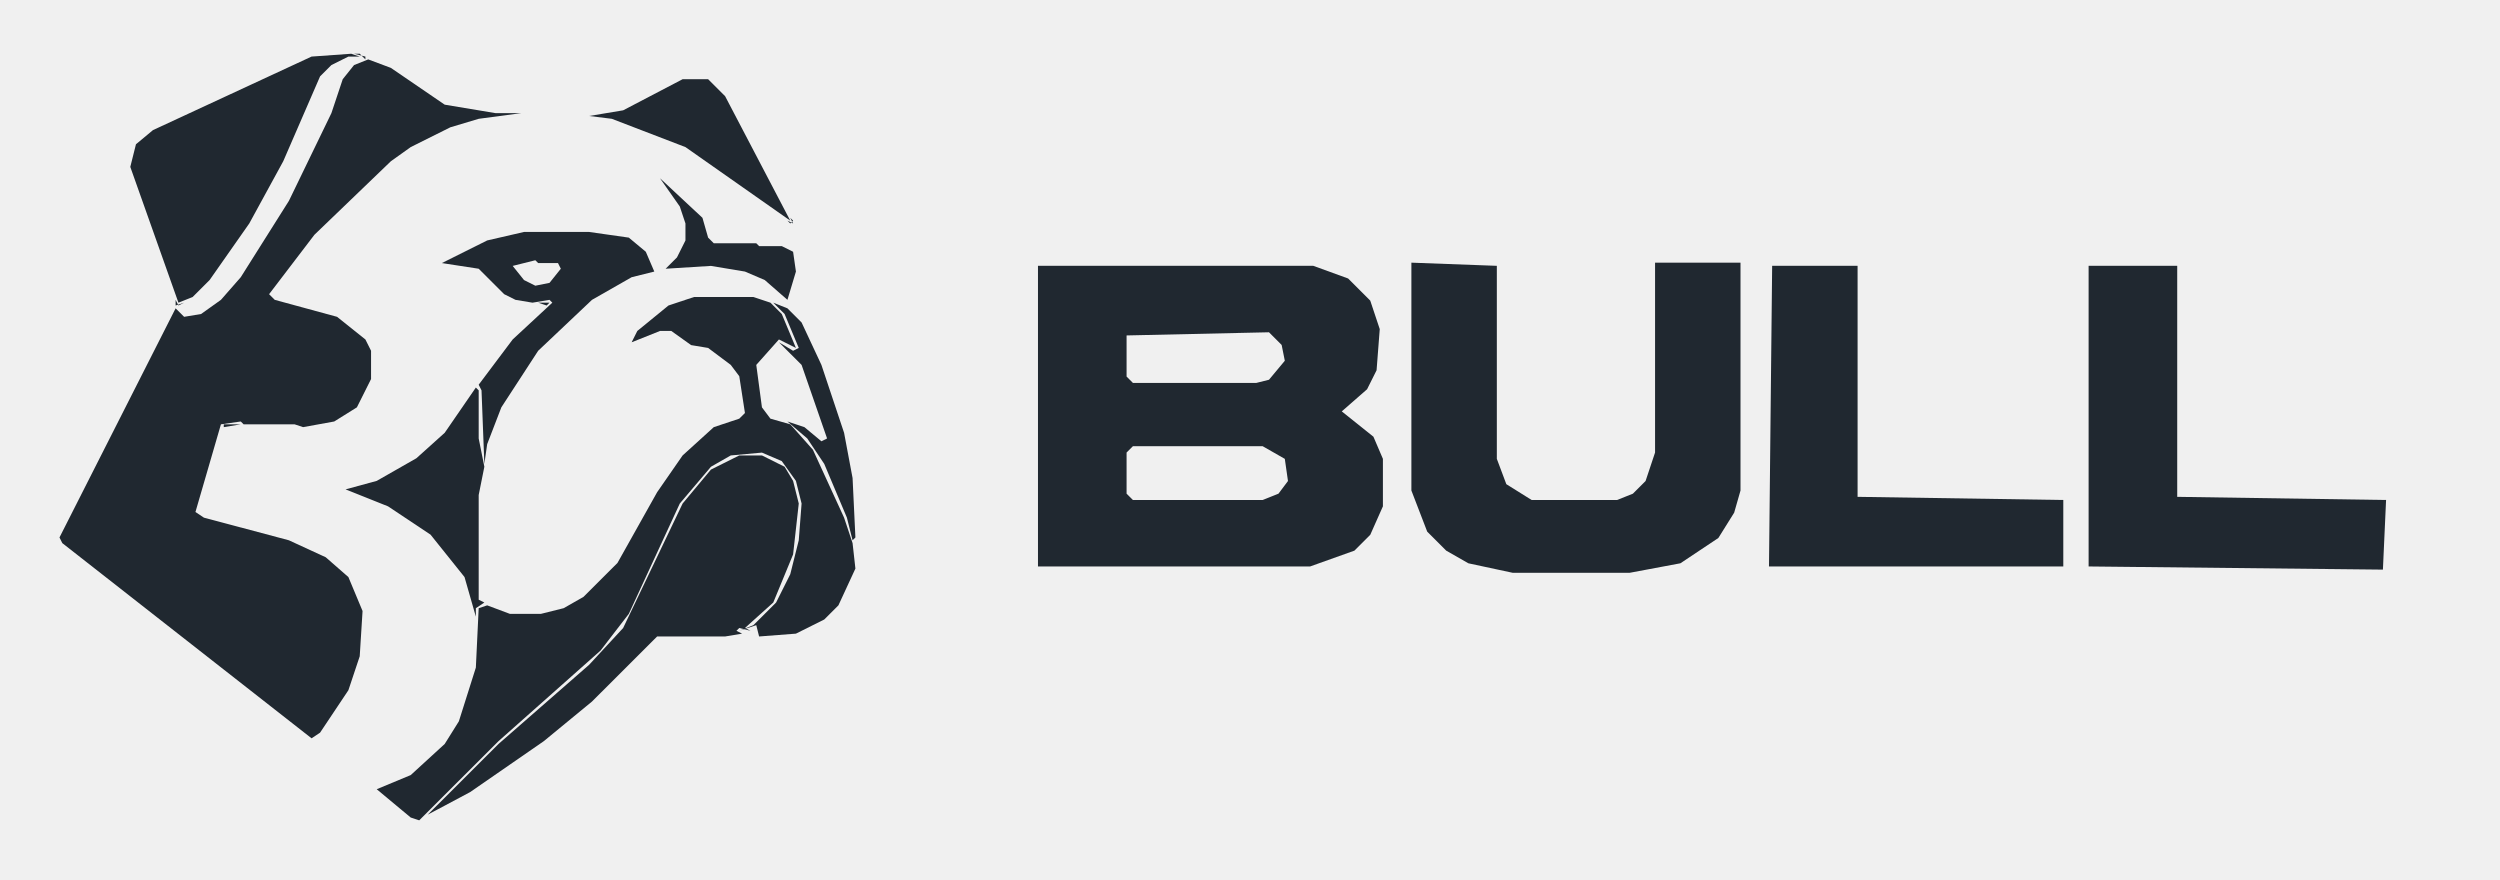
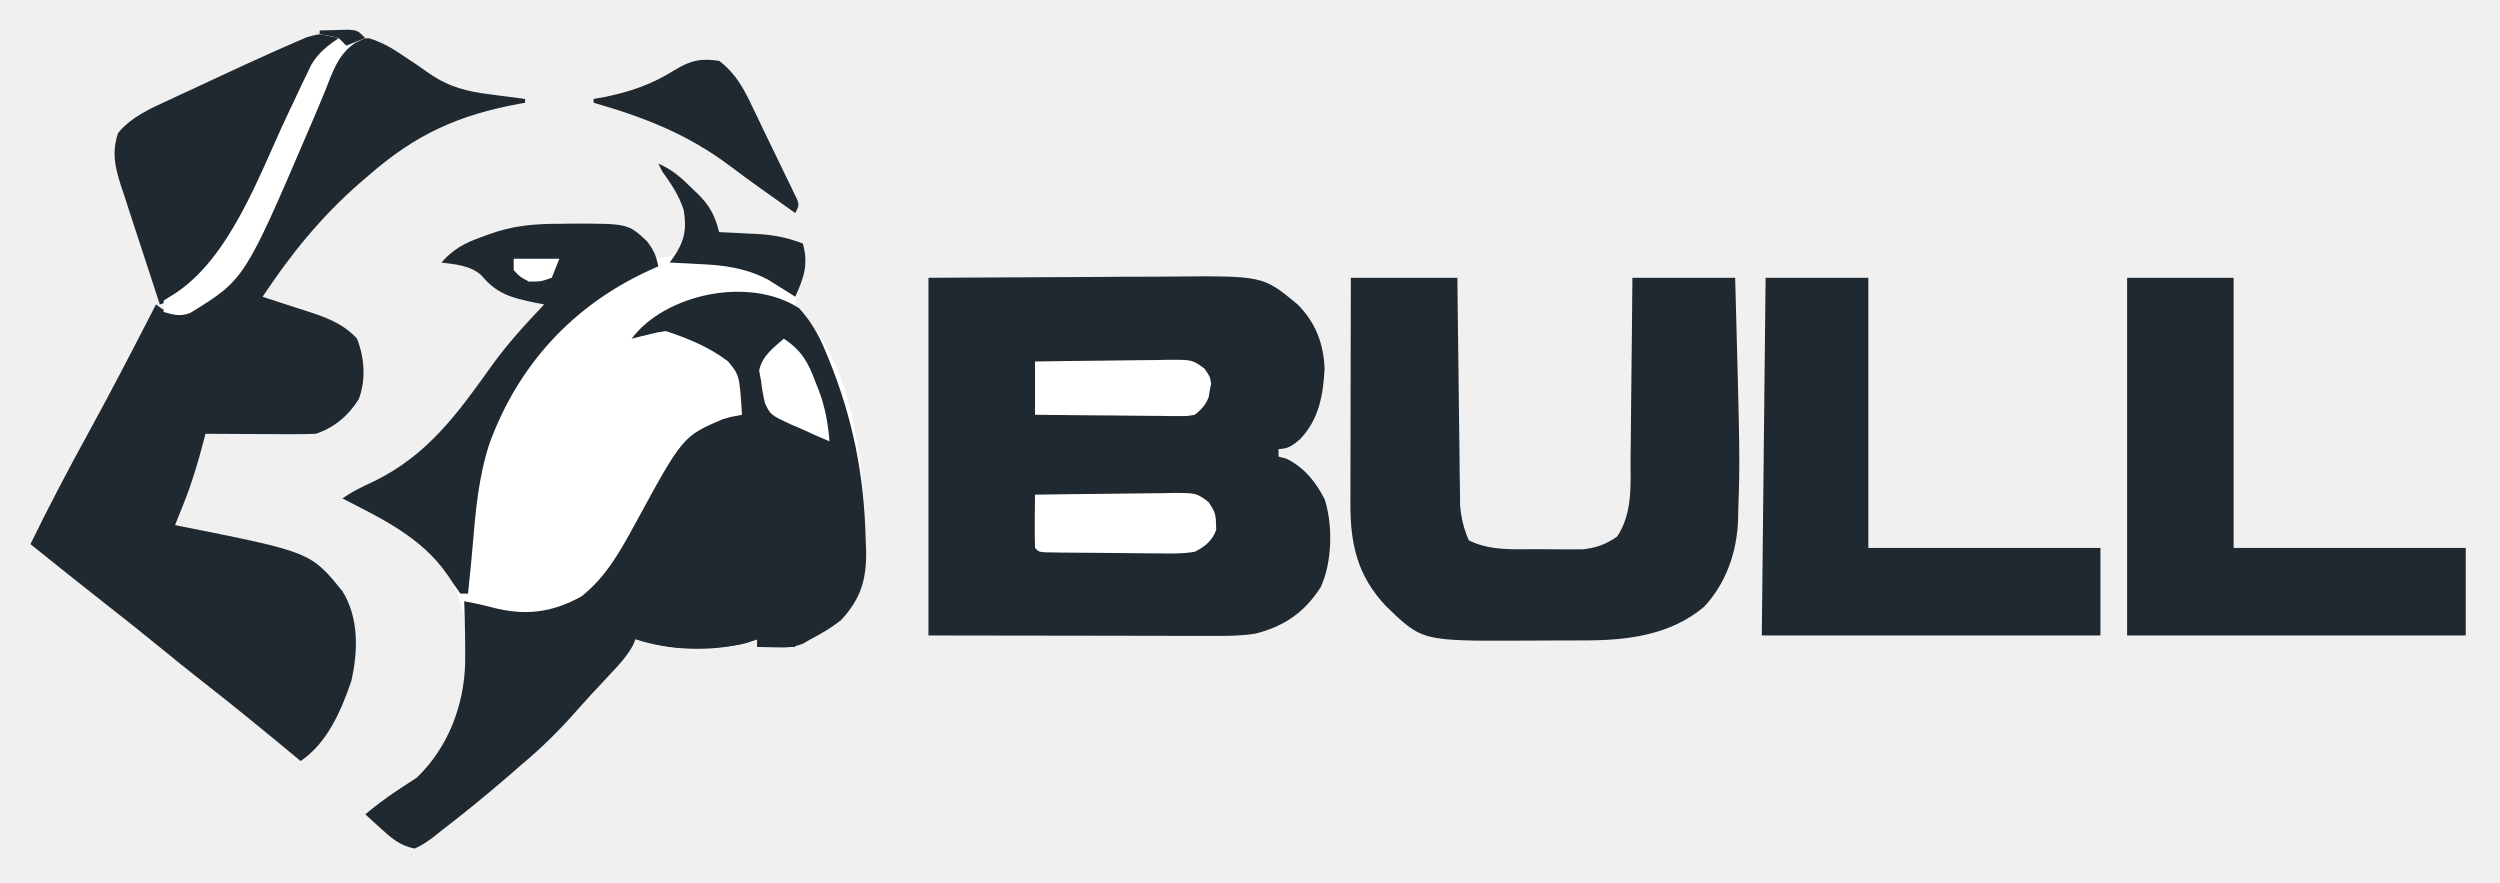
- <svg xmlns="http://www.w3.org/2000/svg" viewBox="0 0 790 278" role="img" aria-labelledby="title">
-   <g transform="scale(0.895062 0.893891)">
-     <path fill="#202830" fill-rule="evenodd" d="M277 165L269 161L261 161L251 166L241 178L220 222L208 235L176 263L148 291L146 290L148 291L151 288L166 280L192 262L209 248L232 225L256 225L262 224L260 223L261 222L265 223L263 222L273 213L280 196L282 178L280 170ZM79 151L85 150L79 150ZM168 137L157 153L147 162L133 170L122 173L137 179L152 189L164 204L168 218L168 215L171 213L169 212L169 175L171 165L169 155L169 138ZM273 107L277 111L282 123L280 124L275 121L283 129L292 155L290 156L284 151L278 149L285 155L291 164L299 183L301 191L302 190L301 169L298 153L290 129L283 114L278 109ZM191 110L194 107L190 107L193 108ZM62 106L62 108L65 107L63 108ZM279 77L278 78L280 79ZM278 78L279 77L280 78L279 79ZM125 19L127 19L129 21L129 20Z" />
-     <path fill="#202830" fill-rule="evenodd" d="M272 107L266 105L245 105L236 108L225 117L223 121L233 117L237 117L244 122L250 123L258 129L261 133L263 146L261 148L252 151L241 161L232 174L218 199L206 211L199 215L191 217L180 217L172 214L169 215L168 236L162 255L157 263L145 274L133 279L145 289L148 290L176 262L212 230L222 217L240 178L251 165L258 161L269 160L276 163L281 170L283 178L282 191L279 203L274 213L266 221L261 223L267 221L268 225L281 224L291 219L296 214L302 201L301 192L298 183L287 159L279 150L272 148L269 144L267 129L275 120L281 123L276 111ZM222 84L208 82L185 82L172 85L156 93L169 95L178 104L182 106L188 107L194 106L195 107L181 120L169 136L170 138L171 164L172 157L177 144L190 124L209 106L223 98L231 96L228 89ZM181 94L189 92L190 93L197 93L198 95L194 100L189 101L185 99ZM233 63L240 73L242 79L242 85L239 91L235 95L251 94L263 96L270 99L278 106L281 96L280 89L276 87L268 87L267 86L252 86L250 84L248 77ZM208 41L216 42L242 52L279 78L256 34L250 28L241 28L220 39ZM130 21L125 23L121 28L117 40L102 71L85 98L78 106L71 111L65 112L62 109L21 190L22 192L110 261L113 259L123 244L127 232L128 216L123 204L115 197L102 191L72 183L69 181L78 150L85 149L86 150L104 150L107 151L118 149L126 144L131 134L131 124L129 120L119 112L97 106L95 104L111 83L138 57L145 52L159 45L169 42L184 40L175 40L157 37L138 24ZM127 20L124 19L110 20L54 46L48 51L46 59L63 107L68 105L74 99L88 79L100 57L113 27L117 23L123 20Z" />
-   </g>
-   <g transform="translate(325 80)">
-     <path fill="#202830" fill-rule="evenodd" d="M335,4 335,99 428,100 429,78 363,77 363,4Z M235,4 234,99 327,99 327,78 262,77 262,4Z M3,4 3,99 89,99 103,94 108,89 112,80 112,65 109,58 99,50 107,43 110,37 111,24 108,15 101,8 90,4Z M31,63 33,61 74,61 81,65 82,72 79,76 74,78 33,78 31,76Z M31,26 76,25 80,29 81,34 76,40 72,41 33,41 31,39Z M121,3 121,75 126,88 132,94 139,98 153,101 190,101 206,98 218,90 223,82 225,75 225,3 198,3 198,63 195,72 191,76 186,78 159,78 151,73 148,65 148,4Z" />
-   </g>
+ <svg xmlns="http://www.w3.org/2000/svg" version="1.1" width="657" height="232" viewBox="0 0 657 232" role="img" aria-labelledby="brand-title brand-description">
+   <path d="M0 0 C3.71 1.55 6.32 3.95 9.12 6.75 C9.57 7.17 10.01 7.59 10.46 8.02 C13.6 11.12 14.89 13.73 16 18 C16.54 18.02 16.54 18.02 19.29 18.15 C20.73 18.22 22.18 18.3 23.62 18.38 C23.98 18.39 23.98 18.39 25.79 18.47 C30.21 18.71 33.87 19.4 38 21 C39.27 25.37 38.86 27.72 37.25 32 C36.39 34.64 36.39 34.64 36 37 C37.94 39.75 37.94 39.75 39.4 41.15 C51.68 55.38 54.09 81.02 54.5 98.75 C54.54 99.82 54.59 100.88 54.63 101.98 C54.69 109.48 53.17 114.44 48 120 C45.45 121.96 42.87 123.55 40 125 C39.68 125.18 39.68 125.18 38.09 126.12 C35.51 127.21 33.53 127.2 30.75 127.12 C29.86 127.11 28.97 127.09 28.05 127.07 C27.37 127.05 26.7 127.02 26 127 C26 126.34 26 125.68 26 125 C25.5 125.16 25.5 125.16 23 126 C13.81 128.3 2.96 127.99 -6 125 C-6.23 125.54 -6.45 126.09 -6.68 126.65 C-8.41 129.73 -10.64 132.07 -13.06 134.62 C-14.06 135.69 -15.06 136.76 -16.05 137.83 C-16.55 138.36 -17.05 138.9 -17.56 139.44 C-18.88 140.87 -20.17 142.31 -21.45 143.76 C-26.01 148.95 -30.7 153.58 -36 158 C-36.96 158.83 -37.91 159.66 -38.86 160.49 C-44.77 165.61 -50.8 170.55 -57 175.31 C-57.62 175.81 -58.25 176.31 -58.89 176.82 C-60.56 178.08 -62.08 179.15 -64 180 C-67.95 179.29 -70.39 177.05 -73.31 174.38 C-74.01 173.74 -74.71 173.11 -75.43 172.46 C-75.95 171.98 -76.46 171.5 -77 171 C-74.4 168.86 -71.82 166.84 -69 165 C-68.75 164.83 -68.75 164.83 -67.47 163.98 C-66.15 163.1 -64.83 162.24 -63.5 161.38 C-54.87 153.18 -50.89 141.43 -50.59 129.77 C-50.58 128.94 -50.57 128.11 -50.56 127.25 C-50.55 126.46 -50.54 125.67 -50.53 124.85 C-50.67 115.23 -54.25 107.83 -61 101 C-64.5 98.34 -68.17 96.14 -72 94 C-72.26 93.85 -72.26 93.85 -73.57 93.12 C-76.69 91.37 -79.84 89.67 -83 88 C-80.3 86.04 -77.38 84.73 -74.38 83.31 C-60.54 76.46 -52.69 65.62 -43.94 53.31 C-39.74 47.45 -34.94 42.23 -30 37 C-30.8 36.85 -31.59 36.71 -32.41 36.55 C-38.61 35.24 -42.43 34.27 -46.49 29.36 C-49.38 26.76 -53.25 26.48 -57 26 C-53.93 22.47 -50.83 20.84 -46.5 19.31 C-45.93 19.1 -45.36 18.89 -44.78 18.67 C-38.22 16.26 -32.76 15.82 -25.81 15.81 C-24.9 15.8 -24 15.79 -23.06 15.78 C-7.93 15.74 -7.93 15.74 -2.94 20.5 C-1 23 -1 23 -1 25 C2.22 24.74 3.63 24.39 5.88 22 C7.48 17.73 7.22 14.37 6 10 C4.56 7.15 2.84 4.6 1 2 C0.84 1.67 0.84 1.67 0 0 Z " fill="#ffffff" transform="translate(173,43)" />
+   <path d="M0 0 C12.97 -0.06 25.95 -0.12 39.31 -0.19 C43.39 -0.21 47.47 -0.24 51.67 -0.27 C56.69 -0.28 56.69 -0.28 59.06 -0.29 C60.69 -0.29 62.32 -0.3 63.95 -0.32 C87.92 -0.53 87.92 -0.53 97 7 C101.73 11.73 103.87 17.33 104.1 23.97 C103.73 30.89 102.6 37.2 97.7 42.38 C95.78 44 94.56 45 92 45 C92 45.66 92 46.32 92 47 C92.35 47.09 92.35 47.09 94.12 47.56 C98.78 49.89 101.84 53.68 104.16 58.3 C106.31 65.17 106.1 74.7 103.11 81.26 C98.88 87.91 93.44 91.64 85.9 93.52 C82.18 94.13 78.58 94.13 74.81 94.11 C73.99 94.11 73.17 94.11 72.32 94.11 C69.66 94.11 67.01 94.11 64.36 94.1 C62.71 94.1 61.07 94.1 59.43 94.09 C53.35 94.09 47.27 94.08 41.19 94.06 C27.6 94.04 14 94.02 0 94 C0 62.98 0 31.96 0 0 Z " fill="#202830" transform="translate(244,73)" />
+   <path d="M0 0 C3.23 1.02 5.59 2.31 8.4 4.2 C9.75 5.11 11.11 6.01 12.47 6.91 C13.59 7.66 14.71 8.44 15.81 9.24 C21.06 12.85 25.74 14.01 32.02 14.77 C32.89 14.89 33.76 15.01 34.66 15.13 C36.78 15.42 38.9 15.7 41.02 15.95 C41.02 16.28 41.02 16.61 41.02 16.95 C40.55 17.04 40.07 17.12 39.58 17.21 C23.61 20.14 12.36 25.18 0.02 35.95 C-0.39 36.31 -0.39 36.31 -2.5 38.11 C-12.68 47 -20.55 56.76 -27.98 67.95 C-27.72 68.04 -27.72 68.04 -26.4 68.46 C-24.03 69.22 -21.66 69.99 -19.29 70.77 C-18.88 70.9 -18.88 70.9 -16.81 71.56 C-11.64 73.25 -6.91 74.82 -3.16 78.95 C-1.19 83.94 -0.76 89.77 -2.7 94.86 C-5.42 99.19 -9.15 102.35 -13.98 103.95 C-16.2 104.04 -18.39 104.07 -20.61 104.05 C-20.93 104.05 -20.93 104.05 -22.55 104.05 C-24.59 104.04 -26.63 104.03 -28.66 104.02 C-30.05 104.01 -31.43 104.01 -32.81 104 C-36.2 103.99 -39.59 103.97 -42.98 103.95 C-43.16 104.66 -43.35 105.37 -43.54 106.11 C-44.99 111.57 -46.54 116.89 -48.66 122.14 C-48.89 122.71 -49.11 123.28 -49.35 123.87 C-49.88 125.23 -50.43 126.59 -50.98 127.95 C-50.72 128 -50.72 128 -49.44 128.26 C-15.33 135.05 -15.33 135.05 -6.98 145.33 C-2.63 152.35 -2.87 161.1 -4.66 168.96 C-7.32 176.73 -11 185.26 -17.98 189.95 C-18.42 189.59 -18.86 189.22 -19.31 188.84 C-27.5 182.06 -35.7 175.32 -44.09 168.79 C-47.59 166.05 -51.05 163.28 -54.48 160.45 C-59.09 156.66 -63.77 152.96 -68.47 149.27 C-75.35 143.89 -82.16 138.42 -88.98 132.95 C-84.17 123.08 -79.07 113.39 -73.78 103.77 C-67.65 92.6 -61.81 81.28 -55.98 69.95 C-55.54 70.28 -55.1 70.61 -54.65 70.95 C-52.98 71.95 -52.98 71.95 -50.23 71.95 C-37.91 68.16 -31.22 52.47 -25.6 41.94 C-20.03 31.42 -14.71 20.86 -10.55 9.69 C-8.51 4.41 -6.37 -0.1 0 0 Z " fill="#202830" transform="translate(96.98,10.05)" />
+   <path d="M0 0 C3.16 3.43 5.17 7.04 6.94 11.31 C7.06 11.61 7.06 11.61 7.7 13.14 C14.1 28.82 17.11 43.81 17.5 60.75 C17.54 61.82 17.59 62.88 17.63 63.98 C17.69 71.48 16.17 76.44 11 82 C8.45 83.96 5.87 85.55 3 87 C2.68 87.18 2.68 87.18 1.09 88.12 C-1.49 89.21 -3.47 89.2 -6.25 89.12 C-7.14 89.11 -8.03 89.09 -8.95 89.07 C-9.63 89.05 -10.3 89.02 -11 89 C-11 88.34 -11 87.68 -11 87 C-11.5 87.16 -11.5 87.16 -14 88 C-23.19 90.3 -34.04 89.99 -43 87 C-43.23 87.54 -43.45 88.09 -43.68 88.65 C-45.41 91.73 -47.64 94.07 -50.06 96.62 C-51.06 97.69 -52.06 98.76 -53.05 99.83 C-53.55 100.36 -54.05 100.9 -54.56 101.44 C-55.88 102.87 -57.17 104.31 -58.45 105.76 C-63.01 110.95 -67.7 115.58 -73 120 C-73.96 120.83 -74.91 121.66 -75.86 122.49 C-81.77 127.61 -87.8 132.55 -94 137.31 C-94.62 137.81 -95.25 138.31 -95.89 138.82 C-97.56 140.08 -99.08 141.15 -101 142 C-104.95 141.29 -107.39 139.05 -110.31 136.38 C-111.01 135.74 -111.71 135.11 -112.43 134.46 C-112.95 133.98 -113.46 133.5 -114 133 C-111.4 130.86 -108.82 128.84 -106 127 C-105.75 126.83 -105.75 126.83 -104.47 125.98 C-103.15 125.1 -101.83 124.24 -100.5 123.38 C-92.33 115.61 -88.05 104.44 -87.76 93.34 C-87.71 87.89 -87.81 82.45 -88 77 C-85.61 77.47 -83.25 77.93 -80.89 78.57 C-72.2 80.89 -65.08 80.1 -57.2 75.74 C-50.72 70.61 -46.96 63.79 -43.06 56.62 C-30.55 33.63 -30.55 33.63 -19.94 29.12 C-18 28.56 -18 28.56 -15 28 C-15.67 17.61 -15.67 17.61 -18.67 13.97 C-23.62 10.21 -29.13 7.96 -35 6 C-37.26 6.34 -37.26 6.34 -39.69 6.94 C-40.5 7.13 -41.3 7.33 -42.14 7.53 C-42.75 7.68 -43.37 7.84 -44 8 C-35.17 -3.8 -13.05 -8.48 0 0 Z " fill="#202830" transform="translate(210,81)" />
+   <path d="M0 0 C9.24 0 18.48 0 28 0 C28.05 4.48 28.1 8.96 28.15 13.57 C28.18 16.41 28.22 19.26 28.26 22.1 C28.32 26.61 28.38 31.12 28.42 35.63 C28.46 39.27 28.51 42.91 28.56 46.54 C28.58 47.93 28.59 49.31 28.6 50.7 C28.62 52.64 28.65 54.59 28.68 56.54 C28.69 57.64 28.71 58.75 28.72 59.89 C29.02 63.23 29.67 65.91 31 69 C36.56 71.76 42.59 71.34 48.66 71.32 C50.5 71.31 52.33 71.34 54.17 71.36 C55.35 71.36 56.54 71.36 57.72 71.36 C58.78 71.37 59.84 71.37 60.94 71.37 C64.66 70.92 66.89 70.13 70 68 C74.15 61.67 73.48 54.29 73.51 46.97 C73.53 45.62 73.55 44.26 73.57 42.9 C73.61 39.35 73.64 35.79 73.67 32.24 C73.7 27.97 73.76 23.69 73.81 19.42 C73.89 12.95 73.94 6.47 74 0 C82.91 0 91.82 0 101 0 C102.27 47.29 102.27 47.29 101.81 61.31 C101.79 62.19 101.78 63.07 101.76 63.97 C101.37 72.28 98.58 80.34 92.82 86.47 C83.89 93.98 72.52 95.31 61.26 95.3 C60.37 95.31 59.48 95.31 58.56 95.31 C56.69 95.32 54.83 95.32 52.96 95.32 C50.14 95.31 47.32 95.34 44.5 95.36 C18.67 95.45 18.67 95.45 9.2 86.25 C1.75 78.35 -0.18 69.98 -0.11 59.26 C-0.11 58.62 -0.11 57.97 -0.11 57.31 C-0.11 55.2 -0.11 53.09 -0.1 50.98 C-0.1 49.51 -0.09 48.03 -0.09 46.56 C-0.09 42.71 -0.08 38.85 -0.07 34.99 C-0.06 31.05 -0.05 27.11 -0.05 23.17 C-0.04 15.45 -0.02 7.72 0 0 Z " fill="#202830" transform="translate(355,73)" />
+   <path d="M0 0 C9.24 0 18.48 0 28 0 C28 23.43 28 46.86 28 71 C48.13 71 68.26 71 89 71 C89 78.59 89 86.18 89 94 C59.63 94 30.26 94 0 94 C0 62.98 0 31.96 0 0 Z " fill="#202830" transform="translate(559,73)" />
+   <path d="M0 0 C8.91 0 17.82 0 27 0 C27 23.43 27 46.86 27 71 C47.13 71 67.26 71 88 71 C88 78.59 88 86.18 88 94 C58.63 94 29.26 94 -1 94 C-0.67 62.98 -0.34 31.96 0 0 Z " fill="#202830" transform="translate(464,73)" />
+   <path d="M0 0 C0.91 -0.01 1.82 -0.02 2.75 -0.04 C17.84 -0.07 17.84 -0.07 22.81 4.56 C24.69 7.03 25.21 8.26 25.81 11.19 C24.94 11.58 24.07 11.97 23.17 12.37 C3.35 21.54 -10.91 37 -18.5 57.59 C-21.47 66.5 -22.23 75.76 -23.01 85.07 C-23.24 87.84 -23.53 90.61 -23.81 93.38 C-23.94 94.65 -24.06 95.92 -24.19 97.19 C-24.85 97.19 -25.51 97.19 -26.19 97.19 C-27.41 95.54 -28.56 93.84 -29.69 92.12 C-36.49 82.35 -46.85 77.52 -57.19 72.19 C-54.49 70.23 -51.57 68.92 -48.56 67.5 C-34.73 60.65 -26.88 49.8 -18.12 37.5 C-13.93 31.64 -9.13 26.42 -4.19 21.19 C-4.98 21.04 -5.78 20.89 -6.6 20.74 C-12.8 19.43 -16.62 18.46 -20.68 13.55 C-23.56 10.95 -27.44 10.67 -31.19 10.19 C-28.12 6.66 -25.02 5.03 -20.69 3.5 C-20.12 3.29 -19.55 3.08 -18.96 2.86 C-12.41 0.45 -6.94 0 0 0 Z " fill="#202830" transform="translate(147.19,58.81)" />
+   <path d="M0 0 C-1.94 1.29 -3.88 2.58 -5.82 3.86 C-10.08 7.45 -11.92 12.52 -14.07 17.52 C-15.34 20.46 -16.66 23.39 -17.98 26.31 C-18.24 26.89 -18.5 27.47 -18.77 28.07 C-33.92 61.85 -33.92 61.85 -47 70 C-47.5 70.16 -47.5 70.16 -50 71 C-51.75 65.72 -53.47 60.44 -55.18 55.15 C-55.77 53.35 -56.35 51.56 -56.95 49.76 C-57.8 47.18 -58.64 44.59 -59.47 42 C-59.74 41.2 -60.01 40.41 -60.28 39.59 C-61.85 34.62 -62.6 31.04 -61 26 C-57.51 21.7 -52.33 19.44 -47.4 17.19 C-47.04 17.02 -47.04 17.02 -45.22 16.17 C-43.71 15.46 -42.2 14.76 -40.68 14.06 C-38.4 13.01 -36.12 11.95 -33.85 10.88 C-29.58 8.89 -25.3 6.93 -21 5 C-20.39 4.73 -19.78 4.45 -19.16 4.17 C-17.52 3.44 -15.88 2.73 -14.24 2.02 C-13.35 1.63 -12.45 1.24 -11.53 0.84 C-7.67 -0.44 -4.01 -0.46 0 0 Z " fill="#202830" transform="translate(92,9)" />
+   <path d="M0 0 C4.05 2.47 5.58 4.54 7 9 C7.24 11.41 7.38 13.65 7.38 16.06 C7.37 16.39 7.37 16.39 7.37 18.05 C7.12 28.1 3.69 37.05 -3.25 44.38 C-3.83 44.91 -4.41 45.45 -5 46 C-4.67 46.99 -4.34 47.98 -4 49 C-1.03 49 1.94 49 5 49 C5 49.33 5 49.66 5 50 C1.7 50 -1.6 50 -5 50 C-5 49.34 -5 48.68 -5 48 C-5.5 48.16 -5.5 48.16 -8 49 C-12.36 50.09 -16.59 50.23 -21.06 50.25 C-21.4 50.25 -21.4 50.25 -23.1 50.28 C-27.74 50.25 -31.59 49.44 -36 48 C-26.66 9.26 -26.66 9.26 -14.84 1.6 C-9.81 -0.97 -5.43 -1.85 0 0 Z " fill="#202830" transform="translate(204,120)" />
+   <path d="M0 0 C4.38 3.32 6.5 7.34 8.81 12.25 C9.14 12.94 9.48 13.62 9.82 14.33 C10.52 15.79 11.22 17.25 11.91 18.71 C13.03 21.07 14.18 23.41 15.33 25.76 C16.07 27.3 16.82 28.84 17.56 30.38 C17.92 31.11 18.28 31.84 18.65 32.59 C18.97 33.27 19.3 33.95 19.63 34.65 C19.92 35.25 20.21 35.85 20.51 36.47 C21 38 21 38 20 40 C18.53 38.95 17.05 37.9 15.58 36.85 C14.31 35.94 13.03 35.03 11.75 34.13 C8.82 32.04 5.9 29.95 3.04 27.77 C-8.18 19.29 -19.64 14.83 -33 11 C-33 10.67 -33 10.34 -33 10 C-32.21 9.86 -31.42 9.73 -30.61 9.59 C-23.5 8.18 -17.74 6.22 -11.58 2.34 C-7.4 -0.19 -4.75 -0.72 0 0 Z " fill="#202830" transform="translate(189,16)" />
+   <path d="M0 0 C6.05 -0.1 12.1 -0.17 18.15 -0.22 C20.21 -0.24 22.27 -0.27 24.33 -0.3 C27.29 -0.35 30.24 -0.37 33.2 -0.39 C34.12 -0.41 35.04 -0.43 35.99 -0.45 C42.39 -0.46 42.39 -0.46 45.58 1.91 C47 4 47.57 5.01 47.56 7.5 C47.58 8.07 47.61 8.63 47.63 9.22 C46.61 12.11 44.65 13.64 42 15 C38.85 15.55 35.77 15.49 32.58 15.43 C32.13 15.42 32.13 15.42 29.85 15.42 C27.95 15.41 26.06 15.39 24.16 15.36 C21.25 15.31 18.33 15.3 15.42 15.28 C13.58 15.27 11.73 15.25 9.89 15.24 C9.45 15.23 9.45 15.23 7.24 15.22 C6.83 15.21 6.83 15.21 4.8 15.18 C4.09 15.17 3.38 15.16 2.64 15.15 C1 15 1 15 0 14 C-0.07 11.64 -0.09 9.3 -0.06 6.94 C-0.06 6.27 -0.05 5.61 -0.05 4.93 C-0.04 3.29 -0.02 1.64 0 0 Z " fill="#ffffff" transform="translate(272,130)" />
+   <path d="M0 0 C5.91 -0.1 11.82 -0.17 17.72 -0.22 C19.73 -0.24 21.74 -0.27 23.75 -0.3 C26.64 -0.35 29.53 -0.37 32.42 -0.39 C33.32 -0.41 34.22 -0.43 35.14 -0.45 C41.38 -0.46 41.38 -0.46 44.58 1.91 C46 4 46 4 46.28 5.82 C46.17 6.39 46.05 6.97 45.94 7.56 C45.89 7.85 45.89 7.85 45.65 9.32 C44.81 11.5 43.81 12.51 42 14 C40.04 14.36 40.04 14.36 37.8 14.34 C36.96 14.34 36.12 14.34 35.26 14.34 C34.35 14.32 33.45 14.31 32.52 14.29 C31.59 14.29 30.66 14.28 29.71 14.28 C26.74 14.26 23.78 14.23 20.81 14.19 C18.8 14.17 16.79 14.16 14.78 14.15 C9.86 14.11 4.93 14.06 0 14 C0 9.38 0 4.76 0 0 Z " fill="#ffffff" transform="translate(272,95)" />
+   <path d="M0 0 C1.62 -0.05 3.25 -0.09 4.88 -0.12 C5.33 -0.14 5.33 -0.14 7.62 -0.2 C10 0 10 0 12 2 C11.12 2.42 10.23 2.85 9.32 3.29 C4.85 6.29 3.41 10.94 1.48 15.79 C0.34 18.62 -0.86 21.42 -2.06 24.23 C-2.3 24.8 -2.55 25.37 -2.8 25.95 C-19.73 65.47 -19.73 65.47 -34.06 74.27 C-36.66 75.25 -38.37 74.73 -41 74 C-41 73.01 -41 72.02 -41 71 C-40.59 70.74 -40.59 70.74 -38.5 69.44 C-23.67 60.13 -15.94 38.11 -8.8 22.92 C-7.87 20.94 -6.93 18.97 -6 17 C-5.55 16.05 -5.11 15.1 -4.65 14.12 C-4.22 13.24 -3.79 12.35 -3.35 11.43 C-2.97 10.65 -2.6 9.87 -2.22 9.06 C-0.34 5.87 1.98 4.11 5 2 C4.17 1.84 4.17 1.84 0 1 C0 0.67 0 0.34 0 0 Z " fill="#ffffff" transform="translate(84,8)" />
+   <path d="M0 0 C3.71 1.55 6.32 3.95 9.12 6.75 C9.57 7.17 10.01 7.59 10.46 8.02 C13.6 11.12 14.89 13.73 16 18 C16.54 18.02 16.54 18.02 19.29 18.15 C20.73 18.22 22.18 18.3 23.62 18.38 C23.98 18.39 23.98 18.39 25.79 18.47 C30.21 18.71 33.87 19.4 38 21 C39.5 26.47 38.29 29.9 36 35 C35.36 34.59 34.72 34.18 34.06 33.76 C33.19 33.22 32.33 32.68 31.44 32.12 C30.59 31.59 29.74 31.06 28.87 30.51 C22.93 27.39 17.2 26.67 10.56 26.38 C9.83 26.34 9.1 26.3 8.35 26.26 C6.56 26.16 4.78 26.08 3 26 C3.32 25.56 3.64 25.11 3.96 24.65 C6.87 20.45 7.51 17.31 6.69 12.28 C5.51 8.39 3.34 5.29 1 2 C0.67 1.34 0.34 0.68 0 0 Z " fill="#202830" transform="translate(173,43)" />
+   <path d="M0 0 C4.63 3.12 6.33 6.08 8.25 11.25 C8.51 11.88 8.76 12.51 9.02 13.16 C10.79 17.73 11.6 22.12 12 27 C9.35 25.88 6.74 24.7 4.12 23.5 C3.38 23.19 2.63 22.87 1.86 22.55 C-3.51 20.03 -3.51 20.03 -4.94 17.03 C-5.45 15.01 -5.78 13.07 -6 11 C-6.16 10.13 -6.33 9.27 -6.5 8.38 C-5.7 4.56 -2.87 2.49 0 0 Z " fill="#ffffff" transform="translate(206,89)" />
+   <path d="M0 0 C3.96 0 7.92 0 12 0 C11.34 1.65 10.68 3.3 10 5 C7.12 6 7.12 6 4 6 C1.62 4.75 1.62 4.75 0 3 C0 2.01 0 1.02 0 0 Z " fill="#ffffff" transform="translate(135,68)" />
+   <path d="M0 0 C1.62 -0.05 3.25 -0.09 4.88 -0.12 C5.78 -0.15 6.68 -0.17 7.62 -0.2 C10 0 10 0 12 2 C10.35 2.66 8.7 3.32 7 4 C6.34 3.34 5.68 2.68 5 2 C2.38 1.38 2.38 1.38 0 1 C0 0.67 0 0.34 0 0 Z " fill="#202830" transform="translate(84,8)" />
</svg>
